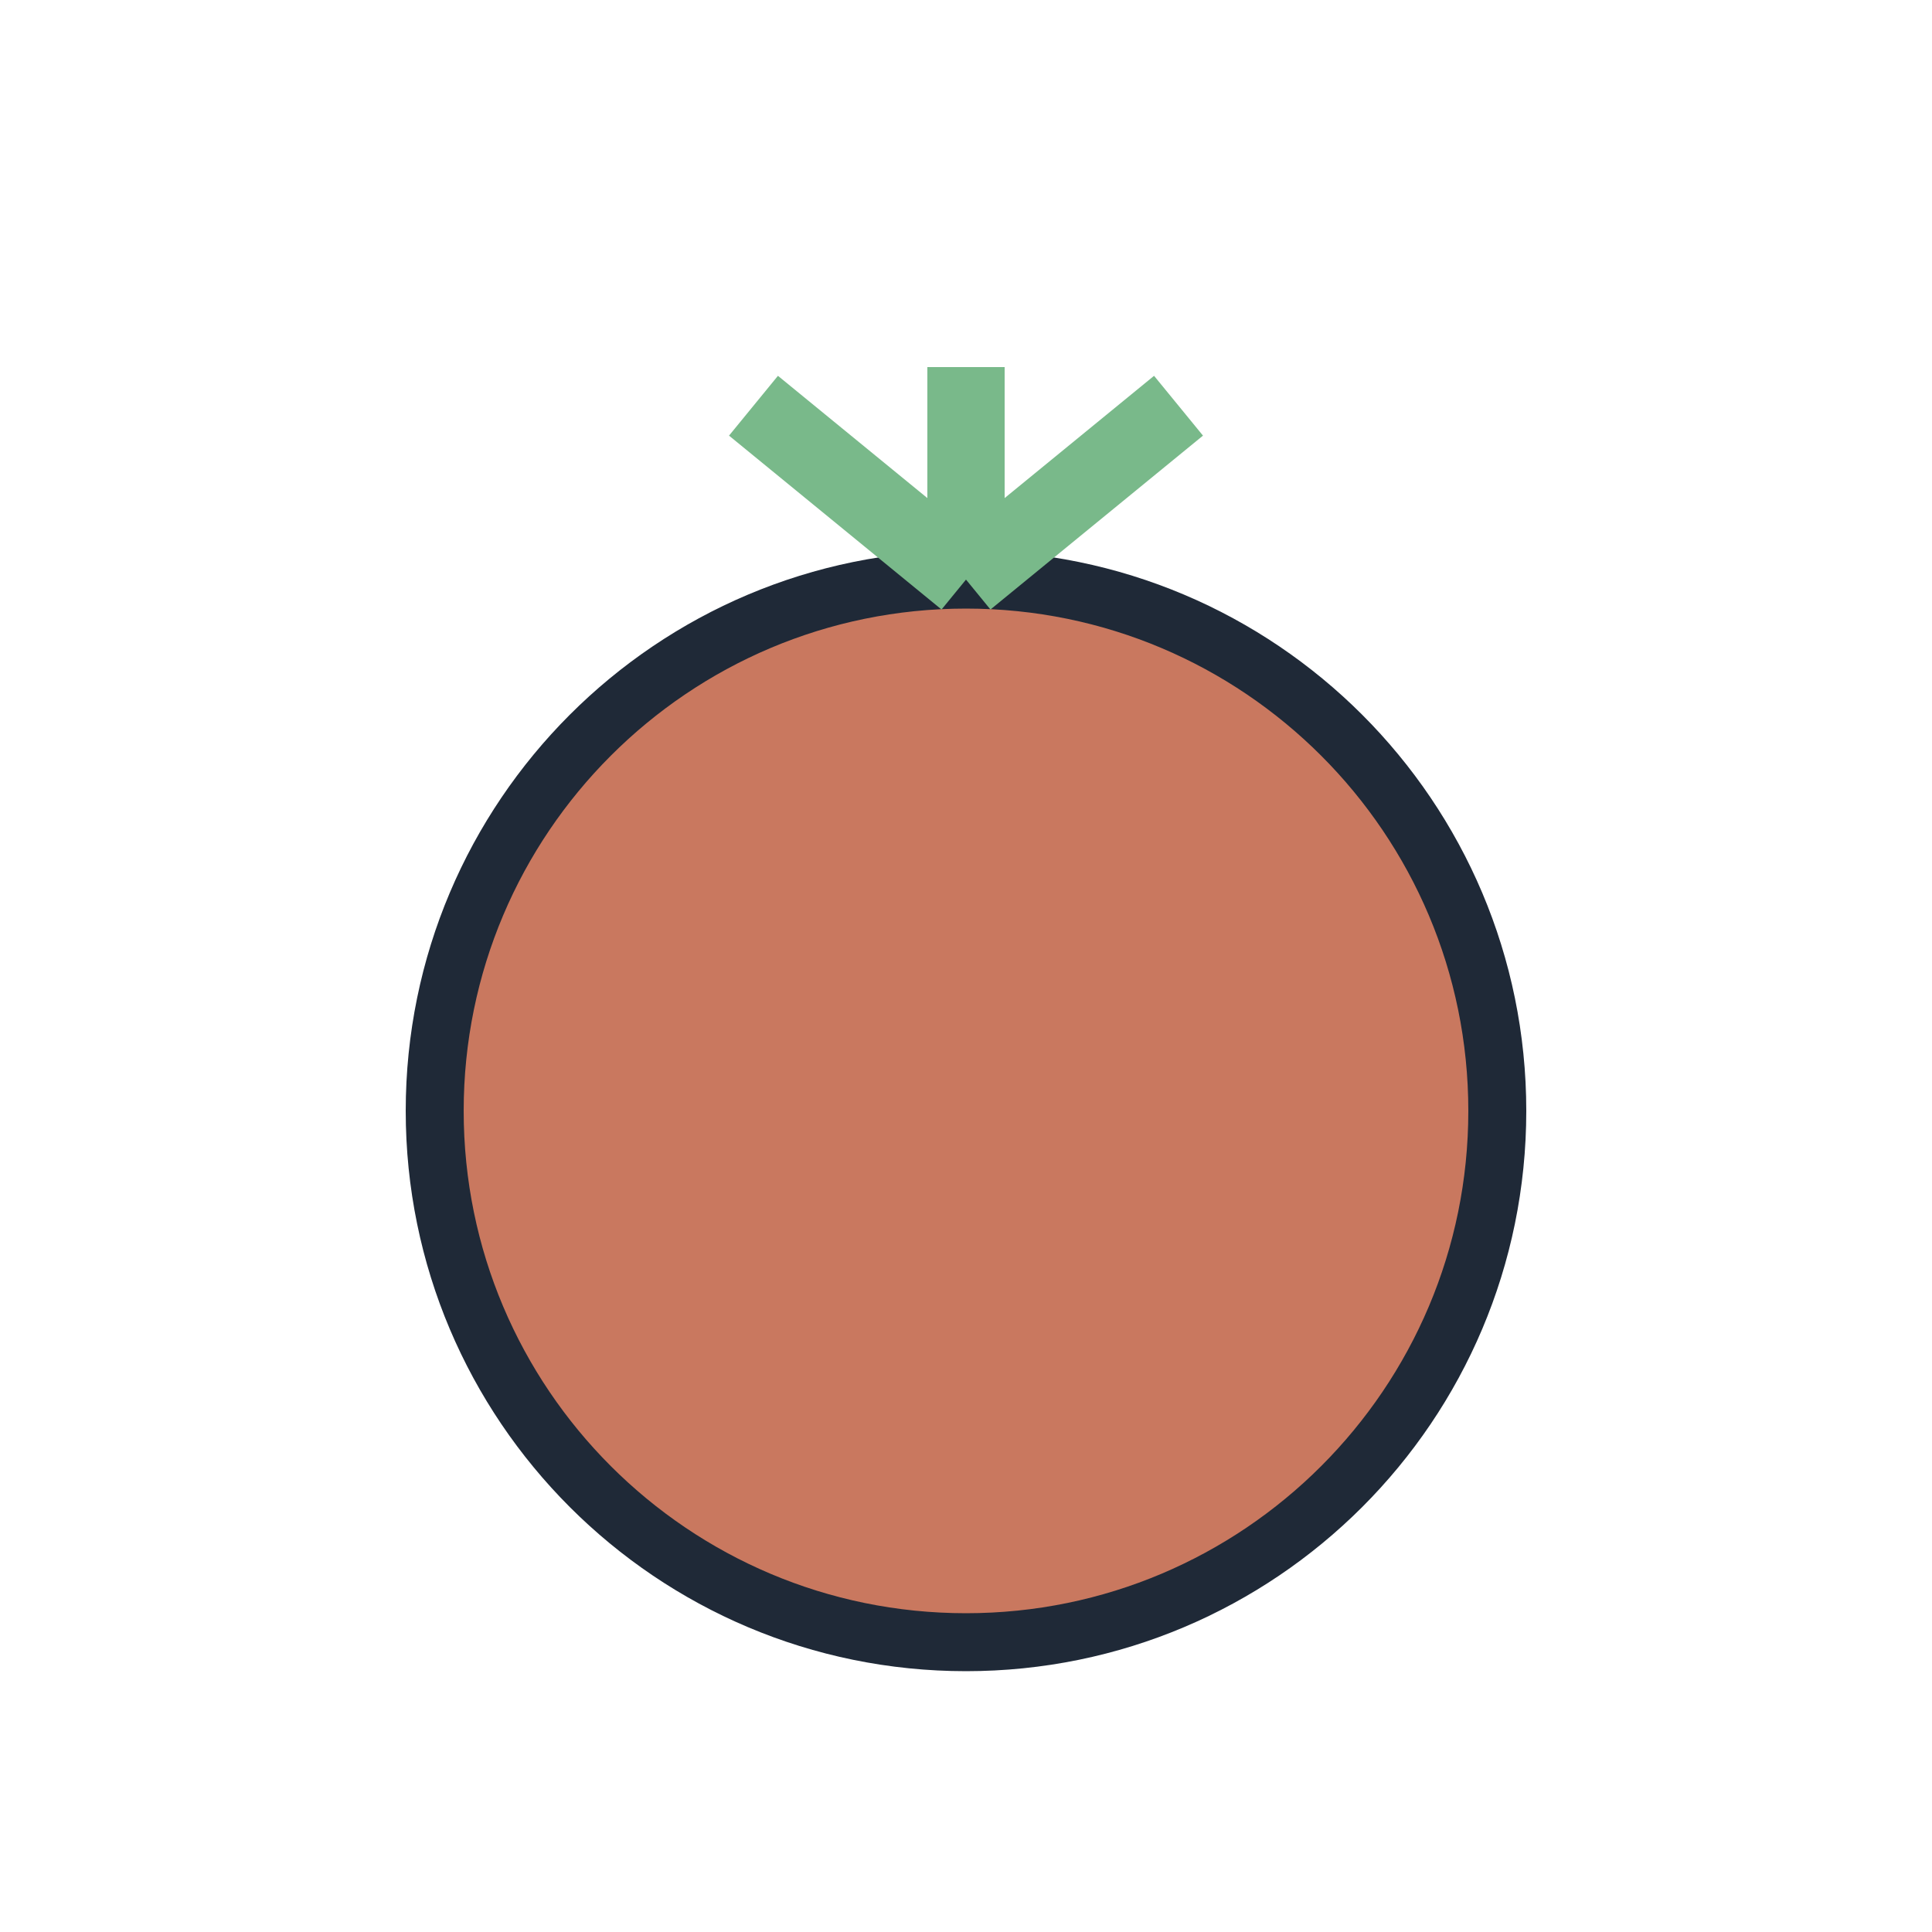
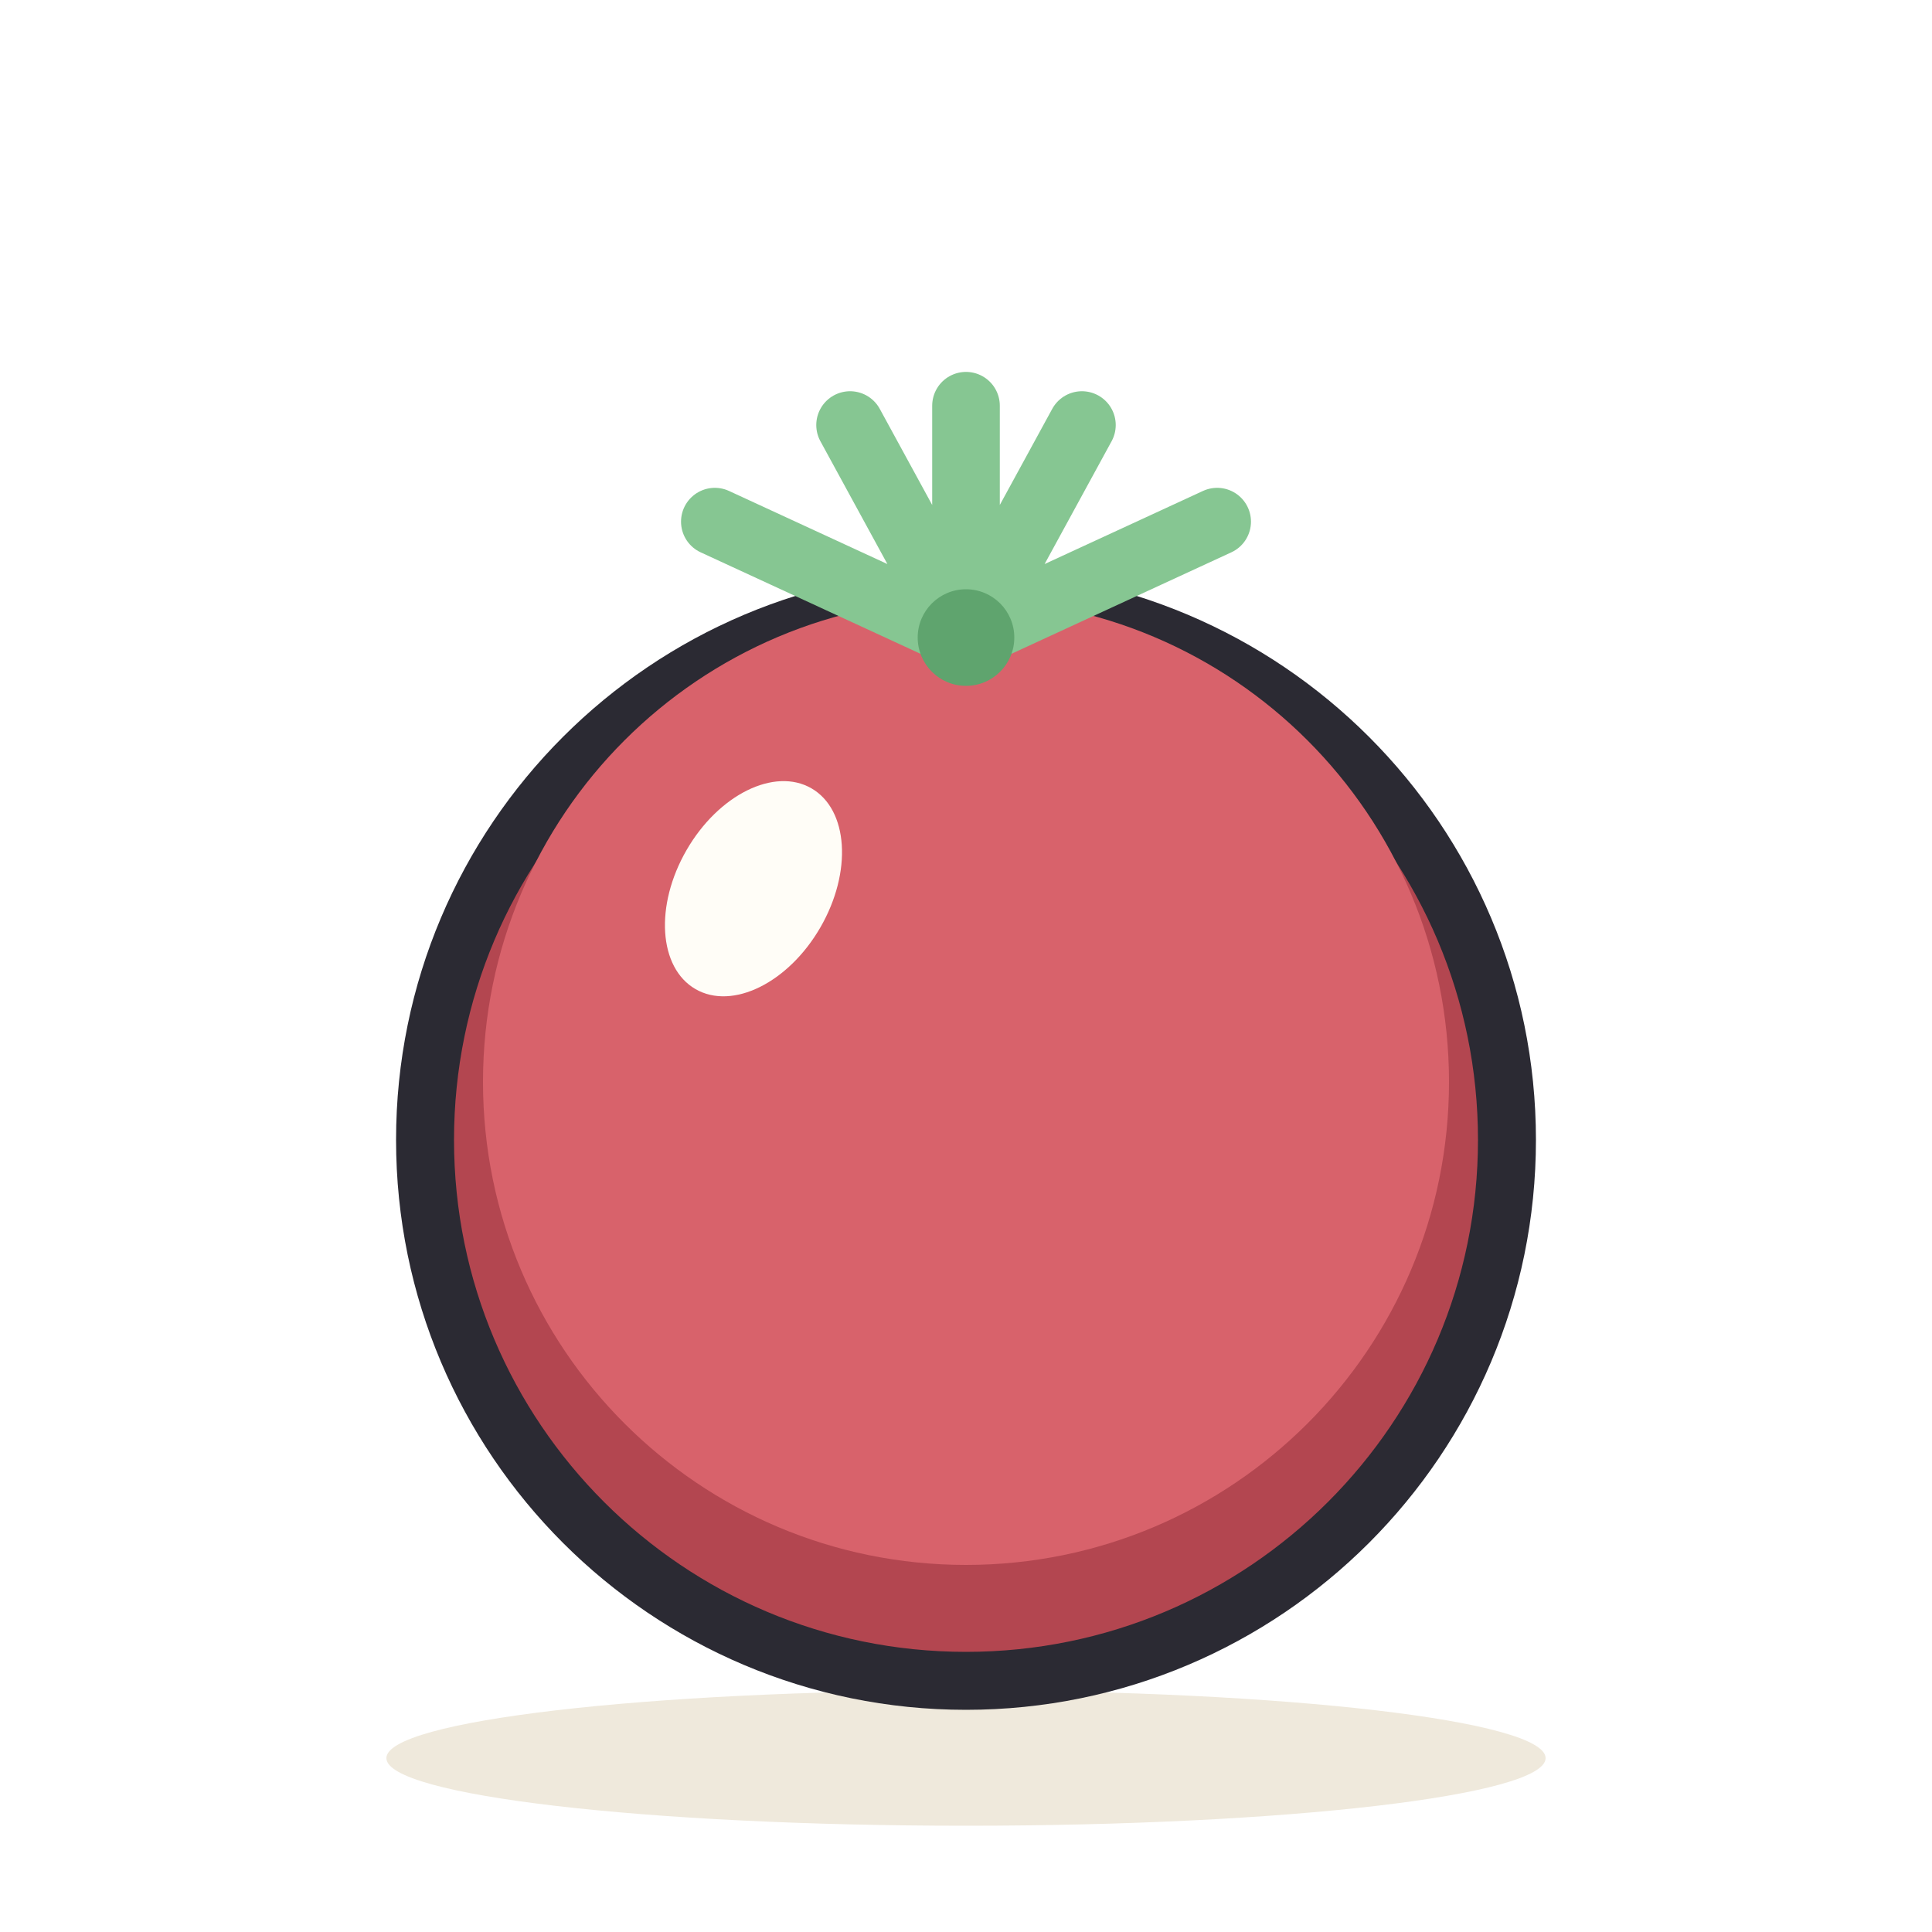
<svg xmlns="http://www.w3.org/2000/svg" viewBox="0 0 200 200" width="200" height="200" role="img" fill="none">
-   <g stroke="#1f2937" stroke-width="6" stroke-linejoin="round">
-     <circle cx="100" cy="115" r="55" fill="#c9785f" />
-     <path d="M100 60 l-22 -18 M100 60 l22 -18 M100 60 v-22" fill="none" stroke="#79b98a" stroke-width="8" />
-   </g>
+   <ellipse cx="100" cy="182" rx="60" ry="7" fill="#efe9dc" />
+   <circle cx="100" cy="118" r="56" fill="#b34650" stroke="#2b2a33" stroke-width="6" stroke-linejoin="round" stroke-linecap="round" />
+   <circle cx="100" cy="112" r="50" fill="#d8626b" />
+   <ellipse cx="78" cy="92" rx="8" ry="12" transform="rotate(30 78 92)" fill="#fffdf7" />
+   <path d="M100 66 l-26 -12 M100 66 l26 -12 M100 66 v-24 M100 66 l-12 -22 M100 66 l12 -22" fill="none" stroke="#86c692" stroke-width="7" stroke-linecap="round" />
+   <circle cx="100" cy="66" r="5" fill="#5fa46e" />
</svg>
